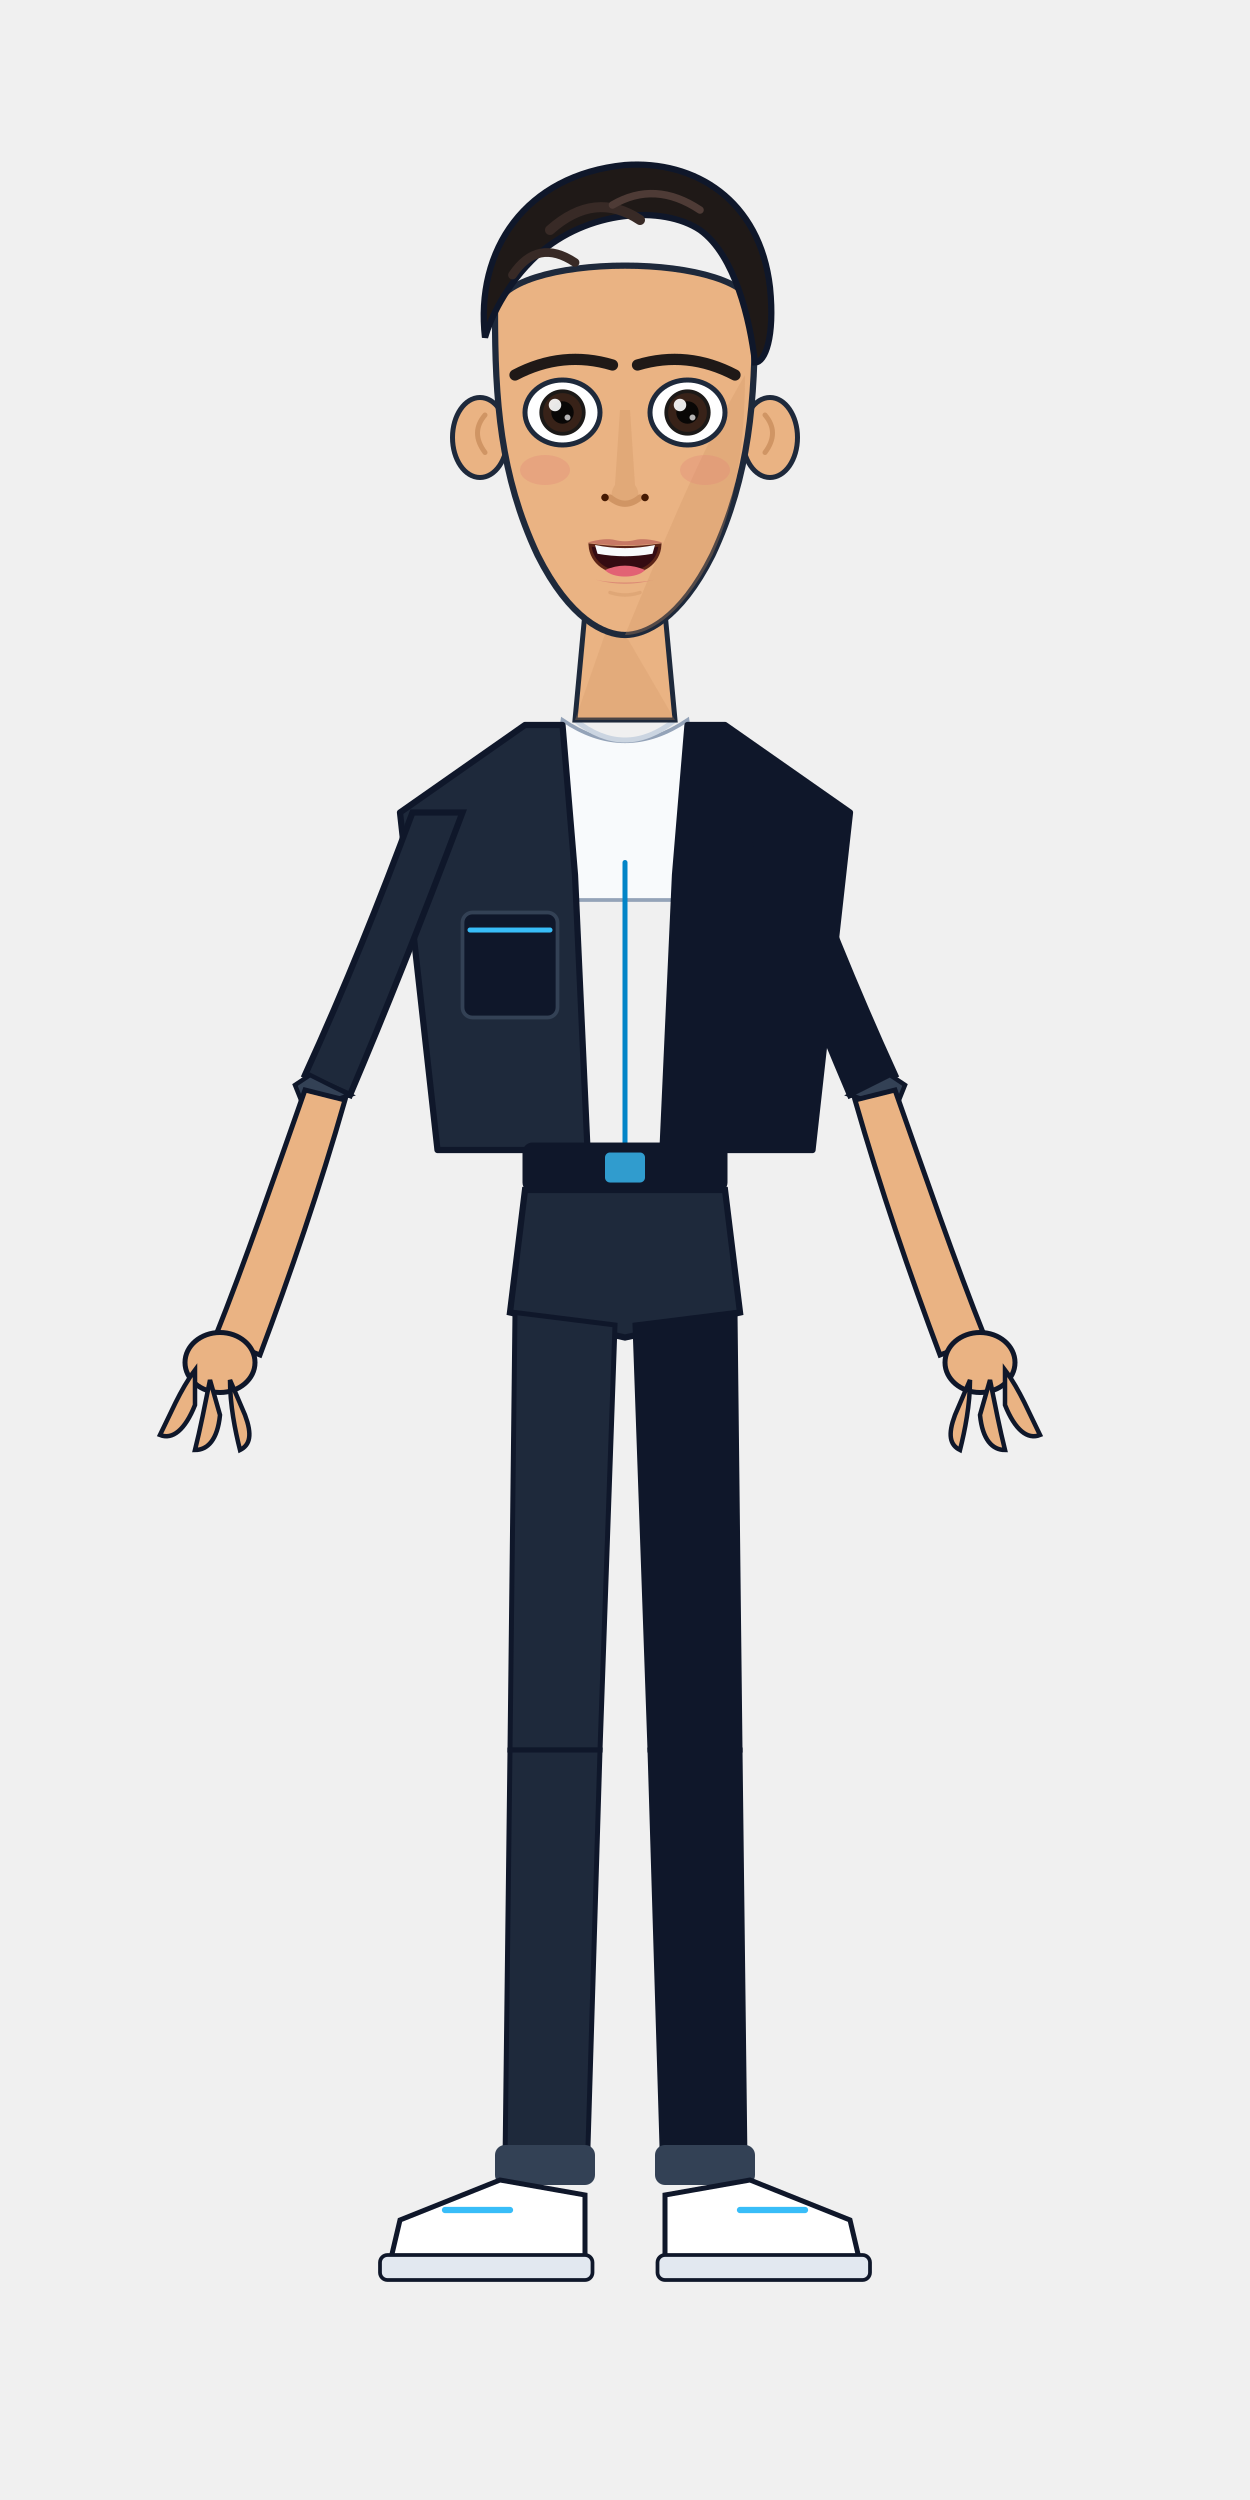
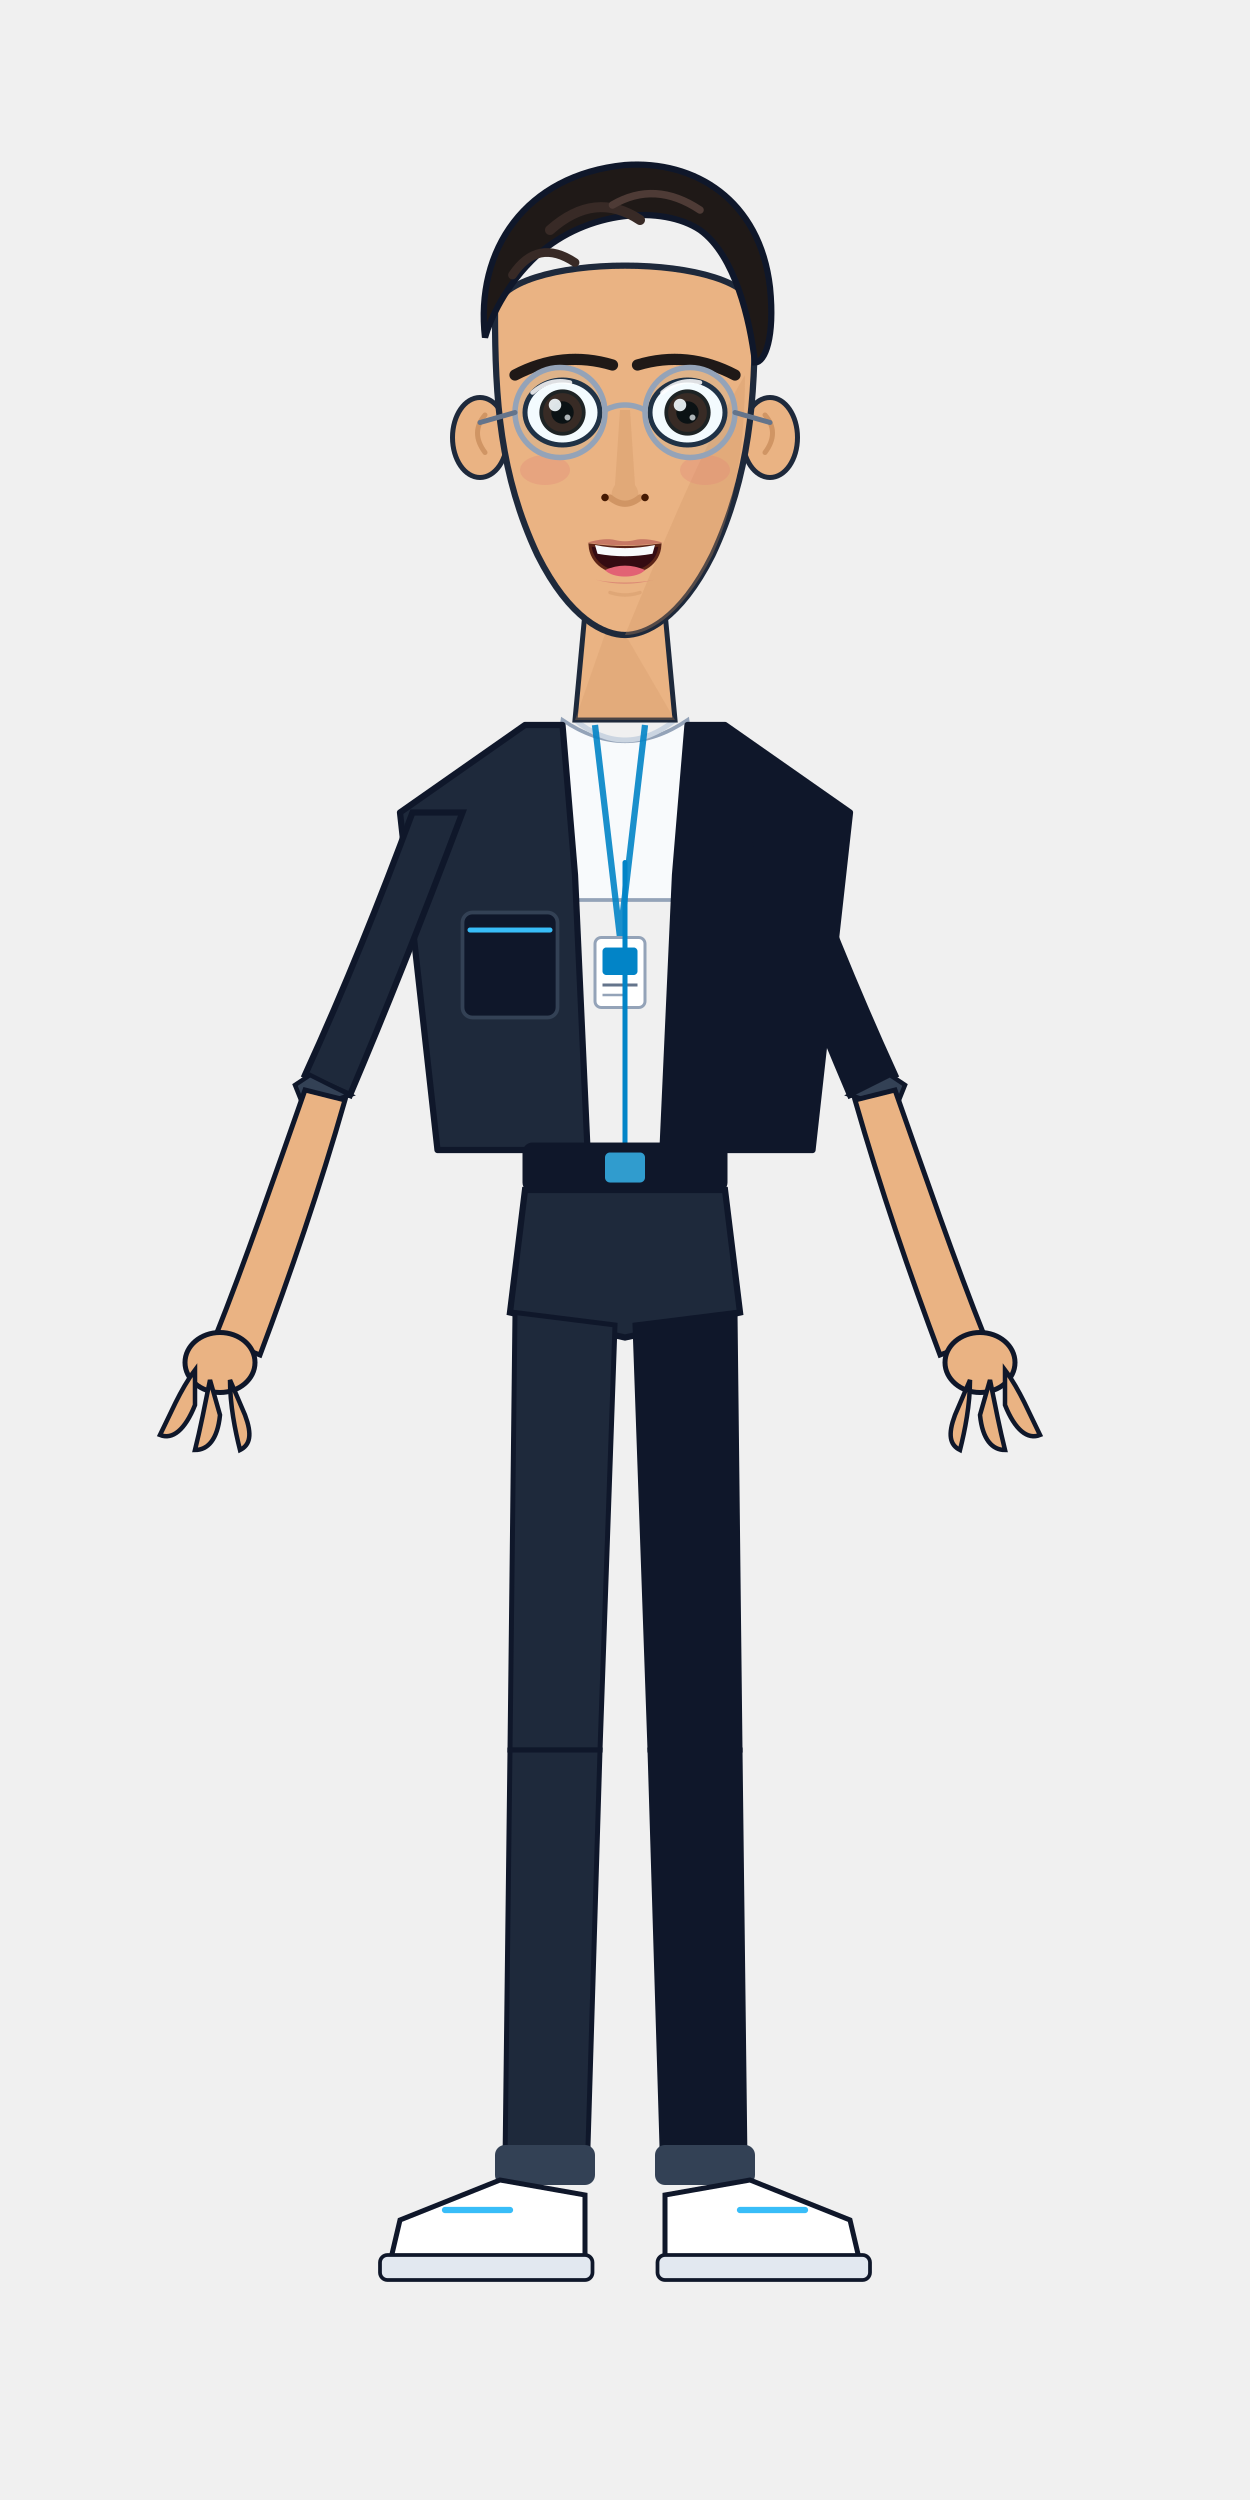
<svg xmlns="http://www.w3.org/2000/svg" viewBox="0 50 500 1000" width="500" height="1000">
  <g id="modern_character_root">
    <path d="M 210 526 L 290 526 L 296 575 L 250 585 L 204 575 Z" fill="#1e293b" stroke="#0f172a" stroke-width="2.5" />
    <path d="M 206 575 L 246 580 L 240 750 L 204 750 Z" fill="#1e293b" stroke="#0f172a" stroke-width="2" />
    <path d="M 204 750 L 240 750 L 235 915 L 202 915 Z" fill="#1e293b" stroke="#0f172a" stroke-width="2" />
    <rect x="198" y="908" width="40" height="16" rx="4" fill="#334155" />
    <path d="M 254 580 L 294 575 L 296 750 L 260 750 Z" fill="#0f172a" stroke="#0f172a" stroke-width="2" />
    <path d="M 260 750 L 296 750 L 298 915 L 265 915 Z" fill="#0f172a" stroke="#0f172a" stroke-width="2" />
    <rect x="262" y="908" width="40" height="16" rx="4" fill="#334155" />
    <path d="M 156 955 L 234 955 L 234 928 L 200 922 L 160 938 Z" fill="#ffffff" stroke="#0f172a" stroke-width="2" />
    <rect x="152" y="952" width="85" height="10" rx="3" fill="#e2e8f0" stroke="#0f172a" stroke-width="1.5" />
    <line x1="178" y1="934" x2="204" y2="934" stroke="#38bdf8" stroke-width="2.5" stroke-linecap="round" />
    <path d="M 266 955 L 344 955 L 340 938 L 300 922 L 266 928 Z" fill="#ffffff" stroke="#0f172a" stroke-width="2" />
    <rect x="263" y="952" width="85" height="10" rx="3" fill="#e2e8f0" stroke="#0f172a" stroke-width="1.5" />
    <line x1="296" y1="934" x2="322" y2="934" stroke="#38bdf8" stroke-width="2.5" stroke-linecap="round" />
    <path d="M 225 338 Q 250 355 275 338 L 285 410 L 215 410 Z" fill="#f8fafc" stroke="#94a3b8" stroke-width="1.5" />
    <path d="M 230 338 Q 250 354 270 338" stroke="#cbd5e1" stroke-width="2" fill="none" />
    <path d="M 210 340 L 160 375 L 175 510 L 235 510 L 230 400 L 225 340 Z" fill="#1e293b" stroke="#0f172a" stroke-width="2.5" stroke-linejoin="round" />
    <path d="M 290 340 L 340 375 L 325 510 L 265 510 L 270 400 L 275 340 Z" fill="#0f172a" stroke="#0f172a" stroke-width="2.5" stroke-linejoin="round" />
+     <path d="M 238 340 L 248 425 L 258 340" stroke="#0284c7" stroke-width="2.5" fill="none" opacity="0.9" />
+     <rect x="238" y="425" width="20" height="28" rx="2.5" fill="#ffffff" stroke="#94a3b8" stroke-width="1.2" />
+     <rect x="241" y="429" width="14" height="11" rx="1.5" fill="#0284c7" />
+     <line x1="241" y1="444" x2="255" y2="444" stroke="#64748b" stroke-width="1.2" />
+     <line x1="241" y1="448" x2="250" y2="448" stroke="#94a3b8" stroke-width="1" />
    <line x1="250" y1="395" x2="250" y2="510" stroke="#0284c7" stroke-width="2" stroke-linecap="round" />
    <rect x="185" y="415" width="38" height="42" rx="4" fill="#0f172a" stroke="#334155" stroke-width="1.5" />
    <line x1="188" y1="422" x2="220" y2="422" stroke="#38bdf8" stroke-width="2" stroke-linecap="round" />
    <rect x="210" y="508" width="80" height="18" rx="3" fill="#0f172a" stroke="#0f172a" stroke-width="2" />
    <rect x="242" y="511" width="16" height="12" rx="2" fill="#38bdf8" opacity="0.8" />
    <path d="M 165 375 C 152 410, 138 445, 122 480 L 140 488 C 154 455, 168 420, 185 375 Z" fill="#1e293b" stroke="#0f172a" stroke-width="2.5" />
    <path d="M 124 480 L 118 484 L 122 494 L 140 488 Z" fill="#334155" stroke="#0f172a" stroke-width="1.8" />
    <path d="M 122 486 C 110 520, 98 555, 86 585 L 104 592 C 116 560, 128 525, 138 490 Z" fill="#eab383" stroke="#0f172a" stroke-width="2" />
    <ellipse cx="88" cy="595" rx="14" ry="12" fill="#eab383" stroke="#0f172a" stroke-width="2" />
    <path d="M 78 598 C 72 606, 68 616, 64 624 C 69 626, 74 622, 78 612 Z" fill="#eab383" stroke="#0f172a" stroke-width="1.8" />
    <path d="M 84 602 C 82 612, 80 622, 78 630 C 83 630, 87 626, 88 616 Z" fill="#eab383" stroke="#0f172a" stroke-width="1.8" />
    <path d="M 92 602 C 92 612, 94 622, 96 630 C 100 628, 101 624, 98 616 Z" fill="#eab383" stroke="#0f172a" stroke-width="1.8" />
    <path d="M 315 375 C 328 410, 342 445, 358 480 L 340 488 C 326 455, 312 420, 295 375 Z" fill="#0f172a" stroke="#0f172a" stroke-width="2.5" />
    <path d="M 356 480 L 362 484 L 358 494 L 340 488 Z" fill="#334155" stroke="#0f172a" stroke-width="1.8" />
    <path d="M 358 486 C 370 520, 382 555, 394 585 L 376 592 C 364 560, 352 525, 342 490 Z" fill="#eab383" stroke="#0f172a" stroke-width="2" />
    <ellipse cx="392" cy="595" rx="14" ry="12" fill="#eab383" stroke="#0f172a" stroke-width="2" />
    <path d="M 402 598 C 408 606, 412 616, 416 624 C 411 626, 406 622, 402 612 Z" fill="#eab383" stroke="#0f172a" stroke-width="1.8" />
    <path d="M 396 602 C 398 612, 400 622, 402 630 C 397 630, 393 626, 392 616 Z" fill="#eab383" stroke="#0f172a" stroke-width="1.8" />
    <path d="M 388 602 C 388 612, 386 622, 384 630 C 380 628, 379 624, 382 616 Z" fill="#eab383" stroke="#0f172a" stroke-width="1.8" />
    <path d="M 234 295 L 230 338 L 270 338 L 266 295 Z" fill="#eab383" stroke="#1e293b" stroke-width="2" />
    <path d="M 245 295 L 230 338 L 270 338 Z" fill="#d09564" opacity="0.25" />
    <ellipse cx="192" cy="225" rx="11" ry="16" fill="#eab383" stroke="#1e293b" stroke-width="2" />
    <path d="M 194 216 Q 188 223 194 231" stroke="#d09564" stroke-width="2" fill="none" stroke-linecap="round" />
    <ellipse cx="308" cy="225" rx="11" ry="16" fill="#eab383" stroke="#1e293b" stroke-width="2" />
    <path d="M 306 216 Q 312 223 306 231" stroke="#d09564" stroke-width="2" fill="none" stroke-linecap="round" />
    <path d="M 198 175               C 198 150, 302 150, 302 175               C 302 210, 300 240, 285 272               C 272 298, 258 304, 250 304               C 242 304, 228 298, 215 272               C 200 240, 198 210, 198 175 Z" fill="#eab383" stroke="#1e293b" stroke-width="2.5" />
    <path d="M 250 304 C 258 304, 272 298, 285 272 C 295 250, 298 225, 298 200 C 280 230, 260 280, 250 304 Z" fill="#d09564" opacity="0.3" />
    <ellipse cx="218" cy="238" rx="10" ry="6" fill="#e28878" opacity="0.35" />
    <ellipse cx="282" cy="238" rx="10" ry="6" fill="#e28878" opacity="0.35" />
    <path d="M 194 185              C 190 150, 210 120, 250 116              C 278 114, 304 130, 308 165              C 310 185, 306 195, 302 195              C 300 178, 294 152, 280 142              C 265 132, 235 134, 215 152              C 202 164, 196 178, 194 185 Z" fill="#1f1917" stroke="#0f172a" stroke-width="2.5" />
    <path d="M 220 142 Q 238 126 256 138" stroke="#382a26" stroke-width="4" stroke-linecap="round" fill="none" />
    <path d="M 245 132 Q 262 122 280 134" stroke="#4e3b36" stroke-width="3" stroke-linecap="round" fill="none" />
    <path d="M 205 160 Q 215 145 230 155" stroke="#382a26" stroke-width="3.5" stroke-linecap="round" fill="none" />
    <path d="M 206 200 Q 225 190 245 196" stroke="#1f1917" stroke-width="4.5" stroke-linecap="round" fill="none" />
    <path d="M 255 196 Q 275 190 294 200" stroke="#1f1917" stroke-width="4.5" stroke-linecap="round" fill="none" />
    <ellipse cx="225" cy="215" rx="15" ry="13" fill="#ffffff" stroke="#1e293b" stroke-width="2" />
    <circle cx="225" cy="215" r="8.5" fill="#382218" stroke="#1c1917" stroke-width="1.5" />
    <circle cx="225" cy="215" r="4.5" fill="#090706" />
    <circle cx="222" cy="212" r="2.5" fill="#ffffff" opacity="0.9" />
    <circle cx="227" cy="217" r="1.2" fill="#ffffff" opacity="0.7" />
    <ellipse cx="275" cy="215" rx="15" ry="13" fill="#ffffff" stroke="#1e293b" stroke-width="2" />
    <circle cx="275" cy="215" r="8.5" fill="#382218" stroke="#1c1917" stroke-width="1.5" />
    <circle cx="275" cy="215" r="4.5" fill="#090706" />
    <circle cx="272" cy="212" r="2.5" fill="#ffffff" opacity="0.9" />
    <circle cx="277" cy="217" r="1.2" fill="#ffffff" opacity="0.7" />
+     <circle cx="224" cy="215" r="18" fill="#38bdf8" fill-opacity="0.06" stroke="#94a3b8" stroke-width="2.2" />
+     <path d="M 213 207 Q 220 201 228 203" stroke="#ffffff" stroke-width="1.8" stroke-linecap="round" fill="none" opacity="0.85" />
+     <circle cx="276" cy="215" r="18" fill="#38bdf8" fill-opacity="0.06" stroke="#94a3b8" stroke-width="2.2" />
+     <path d="M 265 207 Q 272 201 280 203" stroke="#ffffff" stroke-width="1.8" stroke-linecap="round" fill="none" opacity="0.85" />
+     <path d="M 242 214 Q 250 210 258 214" stroke="#94a3b8" stroke-width="2.2" stroke-linecap="round" fill="none" />
+     <path d="M 206 215 L 192 219" stroke="#64748b" stroke-width="2" stroke-linecap="round" />
+     <path d="M 294 215 L 308 219" stroke="#64748b" stroke-width="2" stroke-linecap="round" />
    <path d="M 248 214 L 246 244 Q 242 250 250 252 Q 258 250 254 244 L 252 214" fill="#d09564" opacity="0.35" />
    <path d="M 244 249 Q 250 254 256 249" stroke="#d09564" stroke-width="2.5" stroke-linecap="round" fill="none" />
    <circle cx="242" cy="249" r="1.5" fill="#451a03" />
    <circle cx="258" cy="249" r="1.5" fill="#451a03" />
    <path d="M 235 267 Q 242 265 246 266 Q 250 267 254 266 Q 258 265 265 267 C 258 268.5, 242 268.5, 235 267 Z" fill="#c77864" />
    <path d="M 236 268 Q 250 270 264 268 C 263 283, 237 283, 236 268 Z" fill="#350b12" stroke="#5c2417" stroke-width="1.2" />
    <path d="M 238 268 Q 250 270.5 262 268 L 261 271.5 Q 250 273.5 239 271.5 Z" fill="#f8fafc" />
    <path d="M 242 278 Q 250 274.5 258 278 C 255 281.5, 245 281.5, 242 278 Z" fill="#e26274" />
    <path d="M 237 281.5 Q 250 285.5 263 281.5 C 257 283.5, 243 283.5, 237 281.5 Z" fill="#dc8a75" />
    <path d="M 244 287 Q 250 289 256 287" stroke="#d09564" stroke-width="1.4" fill="none" opacity="0.4" stroke-linecap="round" />
  </g>
</svg>
